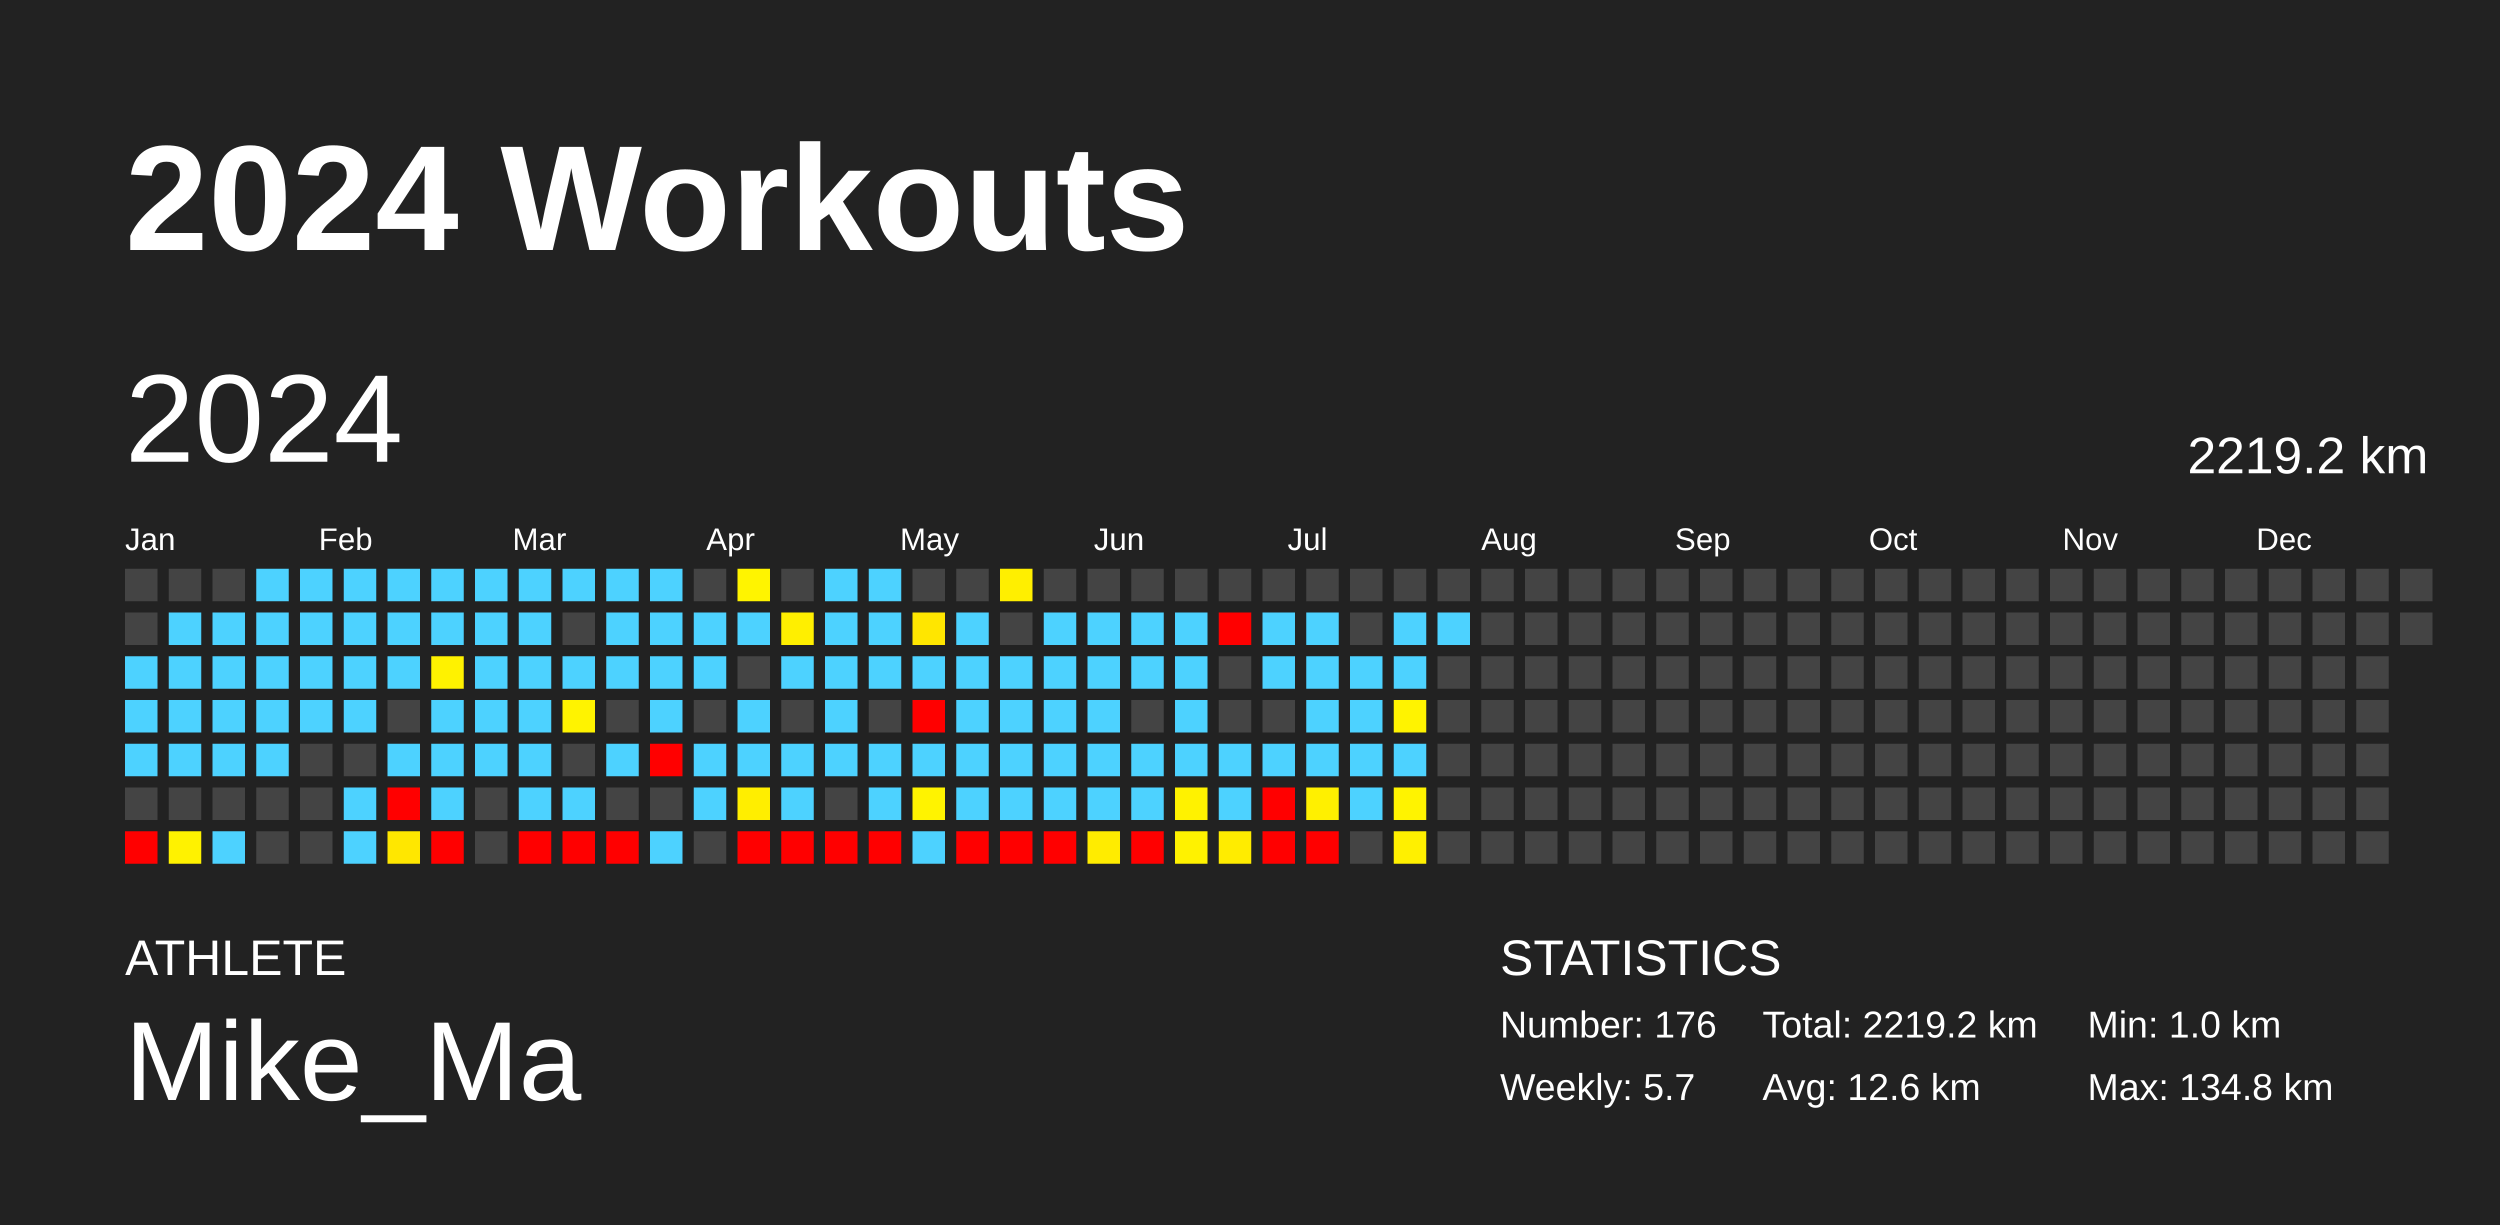
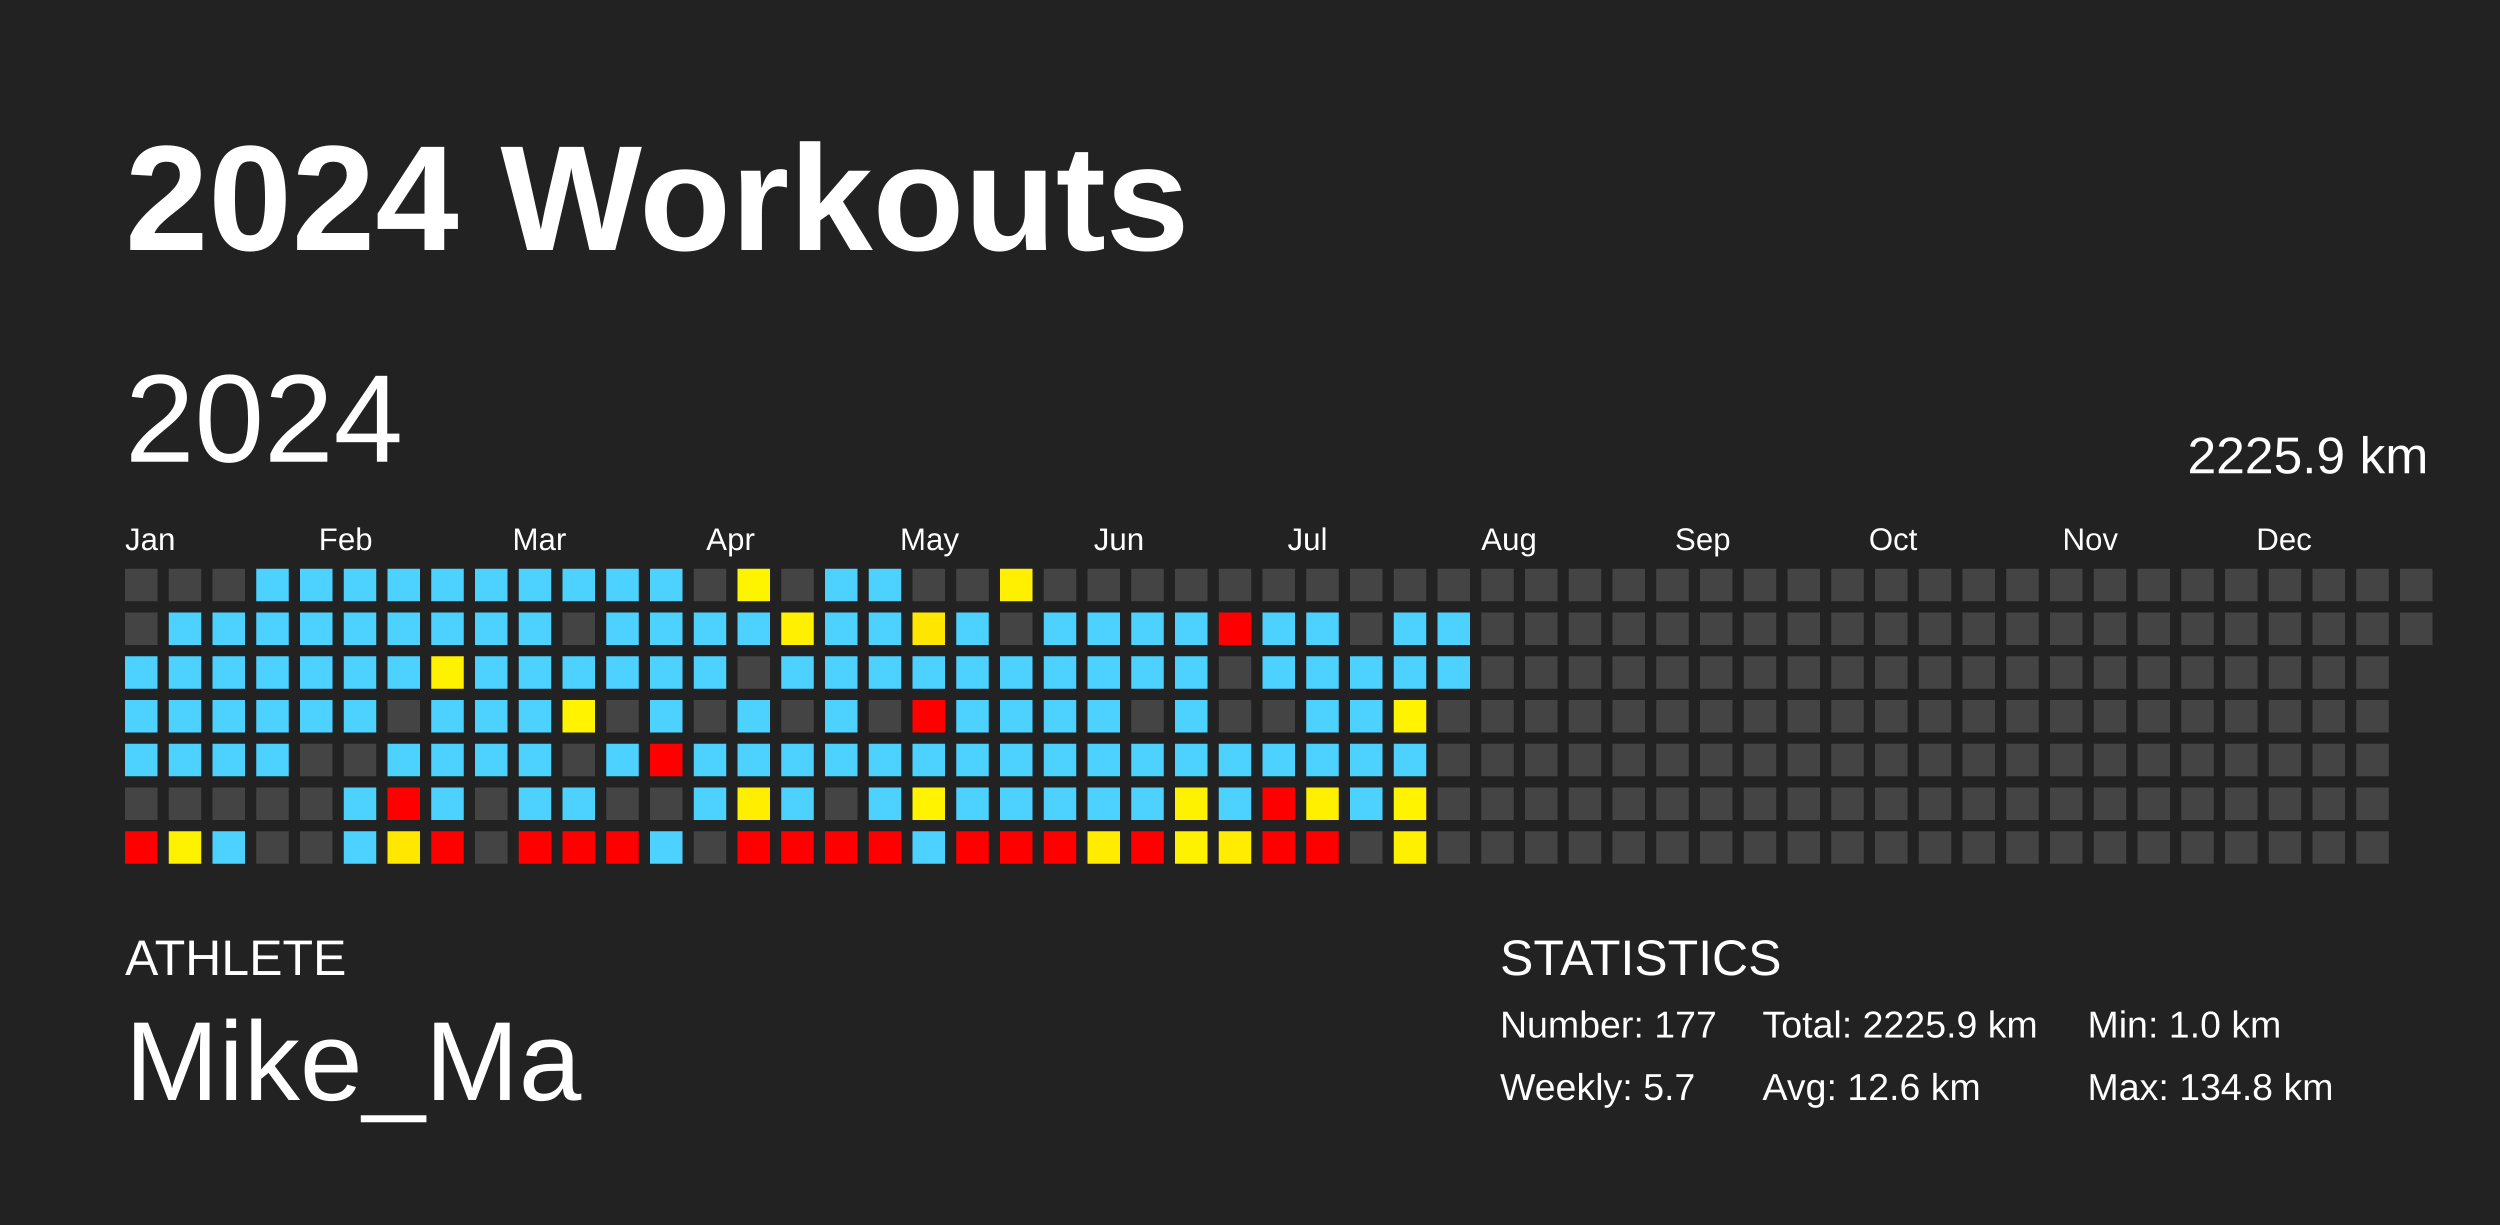
<svg xmlns="http://www.w3.org/2000/svg" baseProfile="full" height="98mm" version="1.1" viewBox="0,0,200,98" width="200mm">
  <defs />
  <rect fill="#222222" height="98" width="200" x="0" y="0" />
  <text fill="#FFFFFF" style="font-size:12px; font-family:Arial; font-weight:bold;" x="10" y="20">2024 Workouts</text>
  <text fill="#FFFFFF" style="font-size:4px; font-family:Arial" x="10" y="78">ATHLETE</text>
  <text fill="#FFFFFF" style="font-size:9px; font-family:Arial" x="10" y="88">Mike_Ma</text>
  <text fill="#FFFFFF" style="font-size:4px; font-family:Arial" x="120" y="78">STATISTICS</text>
-   <text fill="#FFFFFF" style="font-size:3px; font-family:Arial" x="120" y="83">Number: 176</text>
+   <text fill="#FFFFFF" style="font-size:3px; font-family:Arial" x="120" y="83">Number: 177</text>
  <text fill="#FFFFFF" style="font-size:3px; font-family:Arial" x="120" y="88">Weekly: 5.7</text>
-   <text fill="#FFFFFF" style="font-size:3px; font-family:Arial" x="141" y="83">Total: 2219.2 km</text>
+   <text fill="#FFFFFF" style="font-size:3px; font-family:Arial" x="141" y="83">Total: 2225.9 km</text>
  <text fill="#FFFFFF" style="font-size:3px; font-family:Arial" x="141" y="88">Avg: 12.6 km</text>
  <text fill="#FFFFFF" style="font-size:3px; font-family:Arial" x="167" y="83">Min: 1.0 km</text>
  <text fill="#FFFFFF" style="font-size:3px; font-family:Arial" x="167" y="88">Max: 134.8 km</text>
  <text dominant-baseline="hanging" fill="#FFFFFF" style="font-size:10.0px; font-family:Arial;" x="10" y="30">2024</text>
-   <text dominant-baseline="hanging" fill="#FFFFFF" style="font-size:4.125px; font-family:Arial;" x="175" y="35">2219.2 km</text>
+   <text dominant-baseline="hanging" fill="#FFFFFF" style="font-size:4.125px; font-family:Arial;" x="175" y="35">2225.9 km</text>
  <text fill="#FFFFFF" style="font-size:2.5px; font-family:Arial" x="10.0" y="44">Jan</text>
  <text fill="#FFFFFF" style="font-size:2.5px; font-family:Arial" x="25.5" y="44">Feb</text>
  <text fill="#FFFFFF" style="font-size:2.5px; font-family:Arial" x="41.0" y="44">Mar</text>
  <text fill="#FFFFFF" style="font-size:2.5px; font-family:Arial" x="56.5" y="44">Apr</text>
  <text fill="#FFFFFF" style="font-size:2.5px; font-family:Arial" x="72.0" y="44">May</text>
  <text fill="#FFFFFF" style="font-size:2.5px; font-family:Arial" x="87.5" y="44">Jun</text>
  <text fill="#FFFFFF" style="font-size:2.5px; font-family:Arial" x="103.0" y="44">Jul</text>
  <text fill="#FFFFFF" style="font-size:2.5px; font-family:Arial" x="118.5" y="44">Aug</text>
  <text fill="#FFFFFF" style="font-size:2.5px; font-family:Arial" x="134.0" y="44">Sep</text>
  <text fill="#FFFFFF" style="font-size:2.5px; font-family:Arial" x="149.5" y="44">Oct</text>
  <text fill="#FFFFFF" style="font-size:2.5px; font-family:Arial" x="165.0" y="44">Nov</text>
  <text fill="#FFFFFF" style="font-size:2.5px; font-family:Arial" x="180.5" y="44">Dec</text>
  <rect fill="#444444" height="2.6" width="2.6" x="10.0" y="45.5" />
  <rect fill="#444444" height="2.6" width="2.6" x="10.0" y="49.0" />
  <rect fill="#4dd2ff" height="2.6" width="2.6" x="10.0" y="52.5" />
  <rect fill="#4dd2ff" height="2.6" width="2.6" x="10.0" y="56.0" />
  <rect fill="#4dd2ff" height="2.6" width="2.6" x="10.0" y="59.5" />
  <rect fill="#444444" height="2.6" width="2.6" x="10.0" y="63.0" />
  <rect fill="red" height="2.6" width="2.6" x="10.0" y="66.5" />
  <rect fill="#444444" height="2.6" width="2.6" x="13.5" y="45.5" />
  <rect fill="#4dd2ff" height="2.6" width="2.6" x="13.5" y="49.0" />
  <rect fill="#4dd2ff" height="2.6" width="2.6" x="13.5" y="52.5" />
  <rect fill="#4dd2ff" height="2.6" width="2.6" x="13.5" y="56.0" />
  <rect fill="#4dd2ff" height="2.6" width="2.6" x="13.5" y="59.5" />
  <rect fill="#444444" height="2.6" width="2.6" x="13.5" y="63.0" />
  <rect fill="#fff200" height="2.6" width="2.6" x="13.5" y="66.5" />
  <rect fill="#444444" height="2.6" width="2.6" x="17.0" y="45.5" />
  <rect fill="#4dd2ff" height="2.6" width="2.6" x="17.0" y="49.0" />
  <rect fill="#4dd2ff" height="2.6" width="2.6" x="17.0" y="52.5" />
  <rect fill="#4dd2ff" height="2.6" width="2.6" x="17.0" y="56.0" />
  <rect fill="#4dd2ff" height="2.6" width="2.6" x="17.0" y="59.5" />
  <rect fill="#444444" height="2.6" width="2.6" x="17.0" y="63.0" />
  <rect fill="#4dd2ff" height="2.6" width="2.6" x="17.0" y="66.5" />
  <rect fill="#4dd2ff" height="2.6" width="2.6" x="20.5" y="45.5" />
  <rect fill="#4dd2ff" height="2.6" width="2.6" x="20.5" y="49.0" />
  <rect fill="#4dd2ff" height="2.6" width="2.6" x="20.5" y="52.5" />
  <rect fill="#4dd2ff" height="2.6" width="2.6" x="20.5" y="56.0" />
  <rect fill="#4dd2ff" height="2.6" width="2.6" x="20.5" y="59.5" />
  <rect fill="#444444" height="2.6" width="2.6" x="20.5" y="63.0" />
  <rect fill="#444444" height="2.6" width="2.6" x="20.5" y="66.5" />
  <rect fill="#4dd2ff" height="2.6" width="2.6" x="24.0" y="45.5" />
  <rect fill="#4dd2ff" height="2.6" width="2.6" x="24.0" y="49.0" />
  <rect fill="#4dd2ff" height="2.6" width="2.6" x="24.0" y="52.5" />
  <rect fill="#4dd2ff" height="2.6" width="2.6" x="24.0" y="56.0" />
  <rect fill="#444444" height="2.6" width="2.6" x="24.0" y="59.5" />
  <rect fill="#444444" height="2.6" width="2.6" x="24.0" y="63.0" />
  <rect fill="#444444" height="2.6" width="2.6" x="24.0" y="66.5" />
  <rect fill="#4dd2ff" height="2.6" width="2.6" x="27.5" y="45.5" />
  <rect fill="#4dd2ff" height="2.6" width="2.6" x="27.5" y="49.0" />
  <rect fill="#4dd2ff" height="2.6" width="2.6" x="27.5" y="52.5" />
  <rect fill="#4dd2ff" height="2.6" width="2.6" x="27.5" y="56.0" />
  <rect fill="#444444" height="2.6" width="2.6" x="27.5" y="59.5" />
  <rect fill="#4dd2ff" height="2.6" width="2.6" x="27.5" y="63.0" />
  <rect fill="#4dd2ff" height="2.6" width="2.6" x="27.5" y="66.5" />
  <rect fill="#4dd2ff" height="2.6" width="2.6" x="31.0" y="45.5" />
  <rect fill="#4dd2ff" height="2.6" width="2.6" x="31.0" y="49.0" />
  <rect fill="#4dd2ff" height="2.6" width="2.6" x="31.0" y="52.5" />
  <rect fill="#444444" height="2.6" width="2.6" x="31.0" y="56.0" />
  <rect fill="#4dd2ff" height="2.6" width="2.6" x="31.0" y="59.5" />
  <rect fill="red" height="2.6" width="2.6" x="31.0" y="63.0" />
  <rect fill="#ffe700" height="2.6" width="2.6" x="31.0" y="66.5" />
  <rect fill="#4dd2ff" height="2.6" width="2.6" x="34.5" y="45.5" />
  <rect fill="#4dd2ff" height="2.6" width="2.6" x="34.5" y="49.0" />
  <rect fill="#fff200" height="2.6" width="2.6" x="34.5" y="52.5" />
  <rect fill="#4dd2ff" height="2.6" width="2.6" x="34.5" y="56.0" />
  <rect fill="#4dd2ff" height="2.6" width="2.6" x="34.5" y="59.5" />
  <rect fill="#4dd2ff" height="2.6" width="2.6" x="34.5" y="63.0" />
  <rect fill="red" height="2.6" width="2.6" x="34.5" y="66.5" />
  <rect fill="#4dd2ff" height="2.6" width="2.6" x="38.0" y="45.5" />
  <rect fill="#4dd2ff" height="2.6" width="2.6" x="38.0" y="49.0" />
  <rect fill="#4dd2ff" height="2.6" width="2.6" x="38.0" y="52.5" />
  <rect fill="#4dd2ff" height="2.6" width="2.6" x="38.0" y="56.0" />
  <rect fill="#4dd2ff" height="2.6" width="2.6" x="38.0" y="59.5" />
  <rect fill="#444444" height="2.6" width="2.6" x="38.0" y="63.0" />
  <rect fill="#444444" height="2.6" width="2.6" x="38.0" y="66.5" />
  <rect fill="#4dd2ff" height="2.6" width="2.6" x="41.5" y="45.5" />
  <rect fill="#4dd2ff" height="2.6" width="2.6" x="41.5" y="49.0" />
  <rect fill="#4dd2ff" height="2.6" width="2.6" x="41.5" y="52.5" />
  <rect fill="#4dd2ff" height="2.6" width="2.6" x="41.5" y="56.0" />
  <rect fill="#4dd2ff" height="2.6" width="2.6" x="41.5" y="59.5" />
  <rect fill="#4dd2ff" height="2.6" width="2.6" x="41.5" y="63.0" />
  <rect fill="red" height="2.6" width="2.6" x="41.5" y="66.5" />
  <rect fill="#4dd2ff" height="2.6" width="2.6" x="45.0" y="45.5" />
  <rect fill="#444444" height="2.6" width="2.6" x="45.0" y="49.0" />
  <rect fill="#4dd2ff" height="2.6" width="2.6" x="45.0" y="52.5" />
  <rect fill="#fff300" height="2.6" width="2.6" x="45.0" y="56.0" />
  <rect fill="#444444" height="2.6" width="2.6" x="45.0" y="59.5" />
  <rect fill="#4dd2ff" height="2.6" width="2.6" x="45.0" y="63.0" />
  <rect fill="red" height="2.6" width="2.6" x="45.0" y="66.5" />
  <rect fill="#4dd2ff" height="2.6" width="2.6" x="48.5" y="45.5" />
  <rect fill="#4dd2ff" height="2.6" width="2.6" x="48.5" y="49.0" />
  <rect fill="#4dd2ff" height="2.6" width="2.6" x="48.5" y="52.5" />
  <rect fill="#444444" height="2.6" width="2.6" x="48.5" y="56.0" />
  <rect fill="#4dd2ff" height="2.6" width="2.6" x="48.5" y="59.5" />
  <rect fill="#444444" height="2.6" width="2.6" x="48.5" y="63.0" />
  <rect fill="red" height="2.6" width="2.6" x="48.5" y="66.5" />
  <rect fill="#4dd2ff" height="2.6" width="2.6" x="52.0" y="45.5" />
  <rect fill="#4dd2ff" height="2.6" width="2.6" x="52.0" y="49.0" />
  <rect fill="#4dd2ff" height="2.6" width="2.6" x="52.0" y="52.5" />
  <rect fill="#4dd2ff" height="2.6" width="2.6" x="52.0" y="56.0" />
  <rect fill="red" height="2.6" width="2.6" x="52.0" y="59.5" />
  <rect fill="#444444" height="2.6" width="2.6" x="52.0" y="63.0" />
  <rect fill="#4dd2ff" height="2.6" width="2.6" x="52.0" y="66.5" />
  <rect fill="#444444" height="2.6" width="2.6" x="55.5" y="45.5" />
  <rect fill="#4dd2ff" height="2.6" width="2.6" x="55.5" y="49.0" />
  <rect fill="#4dd2ff" height="2.6" width="2.6" x="55.5" y="52.5" />
  <rect fill="#444444" height="2.6" width="2.6" x="55.5" y="56.0" />
  <rect fill="#4dd2ff" height="2.6" width="2.6" x="55.5" y="59.5" />
  <rect fill="#4dd2ff" height="2.6" width="2.6" x="55.5" y="63.0" />
  <rect fill="#444444" height="2.6" width="2.6" x="55.5" y="66.5" />
  <rect fill="#fff400" height="2.6" width="2.6" x="59.0" y="45.5" />
  <rect fill="#4dd2ff" height="2.6" width="2.6" x="59.0" y="49.0" />
  <rect fill="#444444" height="2.6" width="2.6" x="59.0" y="52.5" />
  <rect fill="#4dd2ff" height="2.6" width="2.6" x="59.0" y="56.0" />
  <rect fill="#4dd2ff" height="2.6" width="2.6" x="59.0" y="59.5" />
  <rect fill="#ffee00" height="2.6" width="2.6" x="59.0" y="63.0" />
  <rect fill="red" height="2.6" width="2.6" x="59.0" y="66.5" />
  <rect fill="#444444" height="2.6" width="2.6" x="62.5" y="45.5" />
  <rect fill="#ffef00" height="2.6" width="2.6" x="62.5" y="49.0" />
  <rect fill="#4dd2ff" height="2.6" width="2.6" x="62.5" y="52.5" />
  <rect fill="#444444" height="2.6" width="2.6" x="62.5" y="56.0" />
  <rect fill="#4dd2ff" height="2.6" width="2.6" x="62.5" y="59.5" />
  <rect fill="#4dd2ff" height="2.6" width="2.6" x="62.5" y="63.0" />
  <rect fill="red" height="2.6" width="2.6" x="62.5" y="66.5" />
  <rect fill="#4dd2ff" height="2.6" width="2.6" x="66.0" y="45.5" />
  <rect fill="#4dd2ff" height="2.6" width="2.6" x="66.0" y="49.0" />
  <rect fill="#4dd2ff" height="2.6" width="2.6" x="66.0" y="52.5" />
  <rect fill="#4dd2ff" height="2.6" width="2.6" x="66.0" y="56.0" />
  <rect fill="#4dd2ff" height="2.6" width="2.6" x="66.0" y="59.5" />
  <rect fill="#444444" height="2.6" width="2.6" x="66.0" y="63.0" />
  <rect fill="red" height="2.6" width="2.6" x="66.0" y="66.5" />
  <rect fill="#4dd2ff" height="2.6" width="2.6" x="69.5" y="45.5" />
  <rect fill="#4dd2ff" height="2.6" width="2.6" x="69.5" y="49.0" />
  <rect fill="#4dd2ff" height="2.6" width="2.6" x="69.5" y="52.5" />
  <rect fill="#444444" height="2.6" width="2.6" x="69.5" y="56.0" />
  <rect fill="#4dd2ff" height="2.6" width="2.6" x="69.5" y="59.5" />
  <rect fill="#4dd2ff" height="2.6" width="2.6" x="69.5" y="63.0" />
  <rect fill="red" height="2.6" width="2.6" x="69.5" y="66.5" />
  <rect fill="#444444" height="2.6" width="2.6" x="73.0" y="45.5" />
  <rect fill="#ffe600" height="2.6" width="2.6" x="73.0" y="49.0" />
  <rect fill="#4dd2ff" height="2.6" width="2.6" x="73.0" y="52.5" />
  <rect fill="red" height="2.6" width="2.6" x="73.0" y="56.0" />
  <rect fill="#4dd2ff" height="2.6" width="2.6" x="73.0" y="59.5" />
  <rect fill="#fff300" height="2.6" width="2.6" x="73.0" y="63.0" />
  <rect fill="#4dd2ff" height="2.6" width="2.6" x="73.0" y="66.5" />
  <rect fill="#444444" height="2.6" width="2.6" x="76.5" y="45.5" />
  <rect fill="#4dd2ff" height="2.6" width="2.6" x="76.5" y="49.0" />
  <rect fill="#4dd2ff" height="2.6" width="2.6" x="76.5" y="52.5" />
  <rect fill="#4dd2ff" height="2.6" width="2.6" x="76.5" y="56.0" />
  <rect fill="#4dd2ff" height="2.6" width="2.6" x="76.5" y="59.5" />
  <rect fill="#4dd2ff" height="2.6" width="2.6" x="76.5" y="63.0" />
  <rect fill="red" height="2.6" width="2.6" x="76.5" y="66.5" />
  <rect fill="#ffef00" height="2.6" width="2.6" x="80.0" y="45.5" />
  <rect fill="#444444" height="2.6" width="2.6" x="80.0" y="49.0" />
  <rect fill="#4dd2ff" height="2.6" width="2.6" x="80.0" y="52.5" />
  <rect fill="#4dd2ff" height="2.6" width="2.6" x="80.0" y="56.0" />
  <rect fill="#4dd2ff" height="2.6" width="2.6" x="80.0" y="59.5" />
  <rect fill="#4dd2ff" height="2.6" width="2.6" x="80.0" y="63.0" />
  <rect fill="red" height="2.6" width="2.6" x="80.0" y="66.5" />
  <rect fill="#444444" height="2.6" width="2.6" x="83.5" y="45.5" />
  <rect fill="#4dd2ff" height="2.6" width="2.6" x="83.5" y="49.0" />
  <rect fill="#4dd2ff" height="2.6" width="2.6" x="83.5" y="52.5" />
  <rect fill="#4dd2ff" height="2.6" width="2.6" x="83.5" y="56.0" />
  <rect fill="#4dd2ff" height="2.6" width="2.6" x="83.5" y="59.5" />
  <rect fill="#4dd2ff" height="2.6" width="2.6" x="83.5" y="63.0" />
  <rect fill="red" height="2.6" width="2.6" x="83.5" y="66.5" />
  <rect fill="#444444" height="2.6" width="2.6" x="87.0" y="45.5" />
  <rect fill="#4dd2ff" height="2.6" width="2.6" x="87.0" y="49.0" />
  <rect fill="#4dd2ff" height="2.6" width="2.6" x="87.0" y="52.5" />
  <rect fill="#4dd2ff" height="2.6" width="2.6" x="87.0" y="56.0" />
  <rect fill="#4dd2ff" height="2.6" width="2.6" x="87.0" y="59.5" />
  <rect fill="#4dd2ff" height="2.6" width="2.6" x="87.0" y="63.0" />
  <rect fill="#ffec00" height="2.6" width="2.6" x="87.0" y="66.5" />
  <rect fill="#444444" height="2.6" width="2.6" x="90.5" y="45.5" />
  <rect fill="#4dd2ff" height="2.6" width="2.6" x="90.5" y="49.0" />
  <rect fill="#4dd2ff" height="2.6" width="2.6" x="90.5" y="52.5" />
  <rect fill="#444444" height="2.6" width="2.6" x="90.5" y="56.0" />
  <rect fill="#4dd2ff" height="2.6" width="2.6" x="90.5" y="59.5" />
  <rect fill="#4dd2ff" height="2.6" width="2.6" x="90.5" y="63.0" />
  <rect fill="red" height="2.6" width="2.6" x="90.5" y="66.5" />
  <rect fill="#444444" height="2.6" width="2.6" x="94.0" y="45.5" />
  <rect fill="#4dd2ff" height="2.6" width="2.6" x="94.0" y="49.0" />
  <rect fill="#4dd2ff" height="2.6" width="2.6" x="94.0" y="52.5" />
  <rect fill="#4dd2ff" height="2.6" width="2.6" x="94.0" y="56.0" />
  <rect fill="#4dd2ff" height="2.6" width="2.6" x="94.0" y="59.5" />
  <rect fill="#fff200" height="2.6" width="2.6" x="94.0" y="63.0" />
  <rect fill="#fff200" height="2.6" width="2.6" x="94.0" y="66.5" />
  <rect fill="#444444" height="2.6" width="2.6" x="97.5" y="45.5" />
  <rect fill="red" height="2.6" width="2.6" x="97.5" y="49.0" />
  <rect fill="#444444" height="2.6" width="2.6" x="97.5" y="52.5" />
  <rect fill="#444444" height="2.6" width="2.6" x="97.5" y="56.0" />
  <rect fill="#4dd2ff" height="2.6" width="2.6" x="97.5" y="59.5" />
  <rect fill="#4dd2ff" height="2.6" width="2.6" x="97.5" y="63.0" />
  <rect fill="#ffec00" height="2.6" width="2.6" x="97.5" y="66.5" />
  <rect fill="#444444" height="2.6" width="2.6" x="101.0" y="45.5" />
  <rect fill="#4dd2ff" height="2.6" width="2.6" x="101.0" y="49.0" />
  <rect fill="#4dd2ff" height="2.6" width="2.6" x="101.0" y="52.5" />
  <rect fill="#444444" height="2.6" width="2.6" x="101.0" y="56.0" />
  <rect fill="#4dd2ff" height="2.6" width="2.6" x="101.0" y="59.5" />
  <rect fill="red" height="2.6" width="2.6" x="101.0" y="63.0" />
  <rect fill="red" height="2.6" width="2.6" x="101.0" y="66.5" />
  <rect fill="#444444" height="2.6" width="2.6" x="104.5" y="45.5" />
  <rect fill="#4dd2ff" height="2.6" width="2.6" x="104.5" y="49.0" />
  <rect fill="#4dd2ff" height="2.6" width="2.6" x="104.5" y="52.5" />
  <rect fill="#4dd2ff" height="2.6" width="2.6" x="104.5" y="56.0" />
  <rect fill="#4dd2ff" height="2.6" width="2.6" x="104.5" y="59.5" />
  <rect fill="#fff000" height="2.6" width="2.6" x="104.5" y="63.0" />
  <rect fill="red" height="2.6" width="2.6" x="104.5" y="66.5" />
  <rect fill="#444444" height="2.6" width="2.6" x="108.0" y="45.5" />
  <rect fill="#444444" height="2.6" width="2.6" x="108.0" y="49.0" />
  <rect fill="#4dd2ff" height="2.6" width="2.6" x="108.0" y="52.5" />
  <rect fill="#4dd2ff" height="2.6" width="2.6" x="108.0" y="56.0" />
  <rect fill="#4dd2ff" height="2.6" width="2.6" x="108.0" y="59.5" />
  <rect fill="#4dd2ff" height="2.6" width="2.6" x="108.0" y="63.0" />
  <rect fill="#444444" height="2.6" width="2.6" x="108.0" y="66.5" />
  <rect fill="#444444" height="2.6" width="2.6" x="111.5" y="45.5" />
  <rect fill="#4dd2ff" height="2.6" width="2.6" x="111.5" y="49.0" />
  <rect fill="#4dd2ff" height="2.6" width="2.6" x="111.5" y="52.5" />
  <rect fill="#fff300" height="2.6" width="2.6" x="111.5" y="56.0" />
  <rect fill="#4dd2ff" height="2.6" width="2.6" x="111.5" y="59.5" />
  <rect fill="#fff300" height="2.6" width="2.6" x="111.5" y="63.0" />
  <rect fill="#fff000" height="2.6" width="2.6" x="111.5" y="66.5" />
  <rect fill="#444444" height="2.6" width="2.6" x="115.0" y="45.5" />
  <rect fill="#4dd2ff" height="2.6" width="2.6" x="115.0" y="49.0" />
-   <rect fill="#444444" height="2.6" width="2.6" x="115.0" y="52.5" />
+   <rect fill="#4dd2ff" height="2.6" width="2.6" x="115.0" y="52.5" />
  <rect fill="#444444" height="2.6" width="2.6" x="115.0" y="56.0" />
  <rect fill="#444444" height="2.6" width="2.6" x="115.0" y="59.5" />
  <rect fill="#444444" height="2.6" width="2.6" x="115.0" y="63.0" />
  <rect fill="#444444" height="2.6" width="2.6" x="115.0" y="66.5" />
  <rect fill="#444444" height="2.6" width="2.6" x="118.5" y="45.5" />
  <rect fill="#444444" height="2.6" width="2.6" x="118.5" y="49.0" />
  <rect fill="#444444" height="2.6" width="2.6" x="118.5" y="52.5" />
  <rect fill="#444444" height="2.6" width="2.6" x="118.5" y="56.0" />
  <rect fill="#444444" height="2.6" width="2.6" x="118.5" y="59.5" />
  <rect fill="#444444" height="2.6" width="2.6" x="118.5" y="63.0" />
  <rect fill="#444444" height="2.6" width="2.6" x="118.5" y="66.5" />
  <rect fill="#444444" height="2.6" width="2.6" x="122.0" y="45.5" />
  <rect fill="#444444" height="2.6" width="2.6" x="122.0" y="49.0" />
  <rect fill="#444444" height="2.6" width="2.6" x="122.0" y="52.5" />
  <rect fill="#444444" height="2.6" width="2.6" x="122.0" y="56.0" />
  <rect fill="#444444" height="2.6" width="2.6" x="122.0" y="59.5" />
  <rect fill="#444444" height="2.6" width="2.6" x="122.0" y="63.0" />
  <rect fill="#444444" height="2.6" width="2.6" x="122.0" y="66.5" />
  <rect fill="#444444" height="2.6" width="2.6" x="125.5" y="45.5" />
  <rect fill="#444444" height="2.6" width="2.6" x="125.5" y="49.0" />
  <rect fill="#444444" height="2.6" width="2.6" x="125.5" y="52.5" />
  <rect fill="#444444" height="2.6" width="2.6" x="125.5" y="56.0" />
  <rect fill="#444444" height="2.6" width="2.6" x="125.5" y="59.5" />
  <rect fill="#444444" height="2.6" width="2.6" x="125.5" y="63.0" />
  <rect fill="#444444" height="2.6" width="2.6" x="125.5" y="66.5" />
  <rect fill="#444444" height="2.6" width="2.6" x="129.0" y="45.5" />
  <rect fill="#444444" height="2.6" width="2.6" x="129.0" y="49.0" />
  <rect fill="#444444" height="2.6" width="2.6" x="129.0" y="52.5" />
  <rect fill="#444444" height="2.6" width="2.6" x="129.0" y="56.0" />
  <rect fill="#444444" height="2.6" width="2.6" x="129.0" y="59.5" />
  <rect fill="#444444" height="2.6" width="2.6" x="129.0" y="63.0" />
  <rect fill="#444444" height="2.6" width="2.6" x="129.0" y="66.5" />
  <rect fill="#444444" height="2.6" width="2.6" x="132.5" y="45.5" />
  <rect fill="#444444" height="2.6" width="2.6" x="132.5" y="49.0" />
  <rect fill="#444444" height="2.6" width="2.6" x="132.5" y="52.5" />
  <rect fill="#444444" height="2.6" width="2.6" x="132.5" y="56.0" />
  <rect fill="#444444" height="2.6" width="2.6" x="132.5" y="59.5" />
  <rect fill="#444444" height="2.6" width="2.6" x="132.5" y="63.0" />
  <rect fill="#444444" height="2.6" width="2.6" x="132.5" y="66.5" />
  <rect fill="#444444" height="2.6" width="2.6" x="136.0" y="45.5" />
  <rect fill="#444444" height="2.6" width="2.6" x="136.0" y="49.0" />
  <rect fill="#444444" height="2.6" width="2.6" x="136.0" y="52.5" />
  <rect fill="#444444" height="2.6" width="2.6" x="136.0" y="56.0" />
  <rect fill="#444444" height="2.6" width="2.6" x="136.0" y="59.5" />
  <rect fill="#444444" height="2.6" width="2.6" x="136.0" y="63.0" />
  <rect fill="#444444" height="2.6" width="2.6" x="136.0" y="66.5" />
  <rect fill="#444444" height="2.6" width="2.6" x="139.5" y="45.5" />
  <rect fill="#444444" height="2.6" width="2.6" x="139.5" y="49.0" />
  <rect fill="#444444" height="2.6" width="2.6" x="139.5" y="52.5" />
  <rect fill="#444444" height="2.6" width="2.6" x="139.5" y="56.0" />
  <rect fill="#444444" height="2.6" width="2.6" x="139.5" y="59.5" />
  <rect fill="#444444" height="2.6" width="2.6" x="139.5" y="63.0" />
  <rect fill="#444444" height="2.6" width="2.6" x="139.5" y="66.5" />
  <rect fill="#444444" height="2.6" width="2.6" x="143.0" y="45.5" />
  <rect fill="#444444" height="2.6" width="2.6" x="143.0" y="49.0" />
  <rect fill="#444444" height="2.6" width="2.6" x="143.0" y="52.5" />
  <rect fill="#444444" height="2.6" width="2.6" x="143.0" y="56.0" />
  <rect fill="#444444" height="2.6" width="2.6" x="143.0" y="59.5" />
  <rect fill="#444444" height="2.6" width="2.6" x="143.0" y="63.0" />
  <rect fill="#444444" height="2.6" width="2.6" x="143.0" y="66.5" />
  <rect fill="#444444" height="2.6" width="2.6" x="146.5" y="45.5" />
  <rect fill="#444444" height="2.6" width="2.6" x="146.5" y="49.0" />
  <rect fill="#444444" height="2.6" width="2.6" x="146.5" y="52.5" />
  <rect fill="#444444" height="2.6" width="2.6" x="146.5" y="56.0" />
  <rect fill="#444444" height="2.6" width="2.6" x="146.5" y="59.5" />
  <rect fill="#444444" height="2.6" width="2.6" x="146.5" y="63.0" />
  <rect fill="#444444" height="2.6" width="2.6" x="146.5" y="66.5" />
  <rect fill="#444444" height="2.6" width="2.6" x="150.0" y="45.5" />
  <rect fill="#444444" height="2.6" width="2.6" x="150.0" y="49.0" />
  <rect fill="#444444" height="2.6" width="2.6" x="150.0" y="52.5" />
  <rect fill="#444444" height="2.6" width="2.6" x="150.0" y="56.0" />
  <rect fill="#444444" height="2.6" width="2.6" x="150.0" y="59.5" />
  <rect fill="#444444" height="2.6" width="2.6" x="150.0" y="63.0" />
  <rect fill="#444444" height="2.6" width="2.6" x="150.0" y="66.5" />
  <rect fill="#444444" height="2.6" width="2.6" x="153.5" y="45.5" />
  <rect fill="#444444" height="2.6" width="2.6" x="153.5" y="49.0" />
  <rect fill="#444444" height="2.6" width="2.6" x="153.5" y="52.5" />
  <rect fill="#444444" height="2.6" width="2.6" x="153.5" y="56.0" />
  <rect fill="#444444" height="2.6" width="2.6" x="153.5" y="59.5" />
  <rect fill="#444444" height="2.6" width="2.6" x="153.5" y="63.0" />
  <rect fill="#444444" height="2.6" width="2.6" x="153.5" y="66.5" />
  <rect fill="#444444" height="2.6" width="2.6" x="157.0" y="45.5" />
  <rect fill="#444444" height="2.6" width="2.6" x="157.0" y="49.0" />
  <rect fill="#444444" height="2.6" width="2.6" x="157.0" y="52.5" />
  <rect fill="#444444" height="2.6" width="2.6" x="157.0" y="56.0" />
  <rect fill="#444444" height="2.6" width="2.6" x="157.0" y="59.5" />
  <rect fill="#444444" height="2.6" width="2.6" x="157.0" y="63.0" />
  <rect fill="#444444" height="2.6" width="2.6" x="157.0" y="66.5" />
  <rect fill="#444444" height="2.6" width="2.6" x="160.5" y="45.5" />
  <rect fill="#444444" height="2.6" width="2.6" x="160.5" y="49.0" />
  <rect fill="#444444" height="2.6" width="2.6" x="160.5" y="52.5" />
  <rect fill="#444444" height="2.6" width="2.6" x="160.5" y="56.0" />
  <rect fill="#444444" height="2.6" width="2.6" x="160.5" y="59.5" />
  <rect fill="#444444" height="2.6" width="2.6" x="160.5" y="63.0" />
  <rect fill="#444444" height="2.6" width="2.6" x="160.5" y="66.5" />
  <rect fill="#444444" height="2.6" width="2.6" x="164.0" y="45.5" />
  <rect fill="#444444" height="2.6" width="2.6" x="164.0" y="49.0" />
  <rect fill="#444444" height="2.6" width="2.6" x="164.0" y="52.5" />
  <rect fill="#444444" height="2.6" width="2.6" x="164.0" y="56.0" />
  <rect fill="#444444" height="2.6" width="2.6" x="164.0" y="59.5" />
  <rect fill="#444444" height="2.6" width="2.6" x="164.0" y="63.0" />
  <rect fill="#444444" height="2.6" width="2.6" x="164.0" y="66.5" />
  <rect fill="#444444" height="2.6" width="2.6" x="167.5" y="45.5" />
  <rect fill="#444444" height="2.6" width="2.6" x="167.5" y="49.0" />
  <rect fill="#444444" height="2.6" width="2.6" x="167.5" y="52.5" />
  <rect fill="#444444" height="2.6" width="2.6" x="167.5" y="56.0" />
  <rect fill="#444444" height="2.6" width="2.6" x="167.5" y="59.5" />
  <rect fill="#444444" height="2.6" width="2.6" x="167.5" y="63.0" />
  <rect fill="#444444" height="2.6" width="2.6" x="167.5" y="66.5" />
  <rect fill="#444444" height="2.6" width="2.6" x="171.0" y="45.5" />
  <rect fill="#444444" height="2.6" width="2.6" x="171.0" y="49.0" />
  <rect fill="#444444" height="2.6" width="2.6" x="171.0" y="52.5" />
  <rect fill="#444444" height="2.6" width="2.6" x="171.0" y="56.0" />
  <rect fill="#444444" height="2.6" width="2.6" x="171.0" y="59.5" />
  <rect fill="#444444" height="2.6" width="2.6" x="171.0" y="63.0" />
  <rect fill="#444444" height="2.6" width="2.6" x="171.0" y="66.5" />
  <rect fill="#444444" height="2.6" width="2.6" x="174.5" y="45.5" />
  <rect fill="#444444" height="2.6" width="2.6" x="174.5" y="49.0" />
  <rect fill="#444444" height="2.6" width="2.6" x="174.5" y="52.5" />
  <rect fill="#444444" height="2.6" width="2.6" x="174.5" y="56.0" />
  <rect fill="#444444" height="2.6" width="2.6" x="174.5" y="59.5" />
  <rect fill="#444444" height="2.6" width="2.6" x="174.5" y="63.0" />
  <rect fill="#444444" height="2.6" width="2.6" x="174.5" y="66.5" />
  <rect fill="#444444" height="2.6" width="2.6" x="178.0" y="45.5" />
  <rect fill="#444444" height="2.6" width="2.6" x="178.0" y="49.0" />
  <rect fill="#444444" height="2.6" width="2.6" x="178.0" y="52.5" />
  <rect fill="#444444" height="2.6" width="2.6" x="178.0" y="56.0" />
  <rect fill="#444444" height="2.6" width="2.6" x="178.0" y="59.5" />
  <rect fill="#444444" height="2.6" width="2.6" x="178.0" y="63.0" />
  <rect fill="#444444" height="2.6" width="2.6" x="178.0" y="66.5" />
  <rect fill="#444444" height="2.6" width="2.6" x="181.5" y="45.5" />
  <rect fill="#444444" height="2.6" width="2.6" x="181.5" y="49.0" />
  <rect fill="#444444" height="2.6" width="2.6" x="181.5" y="52.5" />
  <rect fill="#444444" height="2.6" width="2.6" x="181.5" y="56.0" />
  <rect fill="#444444" height="2.6" width="2.6" x="181.5" y="59.5" />
  <rect fill="#444444" height="2.6" width="2.6" x="181.5" y="63.0" />
  <rect fill="#444444" height="2.6" width="2.6" x="181.5" y="66.5" />
  <rect fill="#444444" height="2.6" width="2.6" x="185.0" y="45.5" />
  <rect fill="#444444" height="2.6" width="2.6" x="185.0" y="49.0" />
  <rect fill="#444444" height="2.6" width="2.6" x="185.0" y="52.5" />
  <rect fill="#444444" height="2.6" width="2.6" x="185.0" y="56.0" />
  <rect fill="#444444" height="2.6" width="2.6" x="185.0" y="59.5" />
  <rect fill="#444444" height="2.6" width="2.6" x="185.0" y="63.0" />
  <rect fill="#444444" height="2.6" width="2.6" x="185.0" y="66.5" />
  <rect fill="#444444" height="2.6" width="2.6" x="188.5" y="45.5" />
  <rect fill="#444444" height="2.6" width="2.6" x="188.5" y="49.0" />
  <rect fill="#444444" height="2.6" width="2.6" x="188.5" y="52.5" />
  <rect fill="#444444" height="2.6" width="2.6" x="188.5" y="56.0" />
  <rect fill="#444444" height="2.6" width="2.6" x="188.5" y="59.5" />
  <rect fill="#444444" height="2.6" width="2.6" x="188.5" y="63.0" />
  <rect fill="#444444" height="2.6" width="2.6" x="188.5" y="66.5" />
  <rect fill="#444444" height="2.6" width="2.6" x="192.0" y="45.5" />
  <rect fill="#444444" height="2.6" width="2.6" x="192.0" y="49.0" />
</svg>
